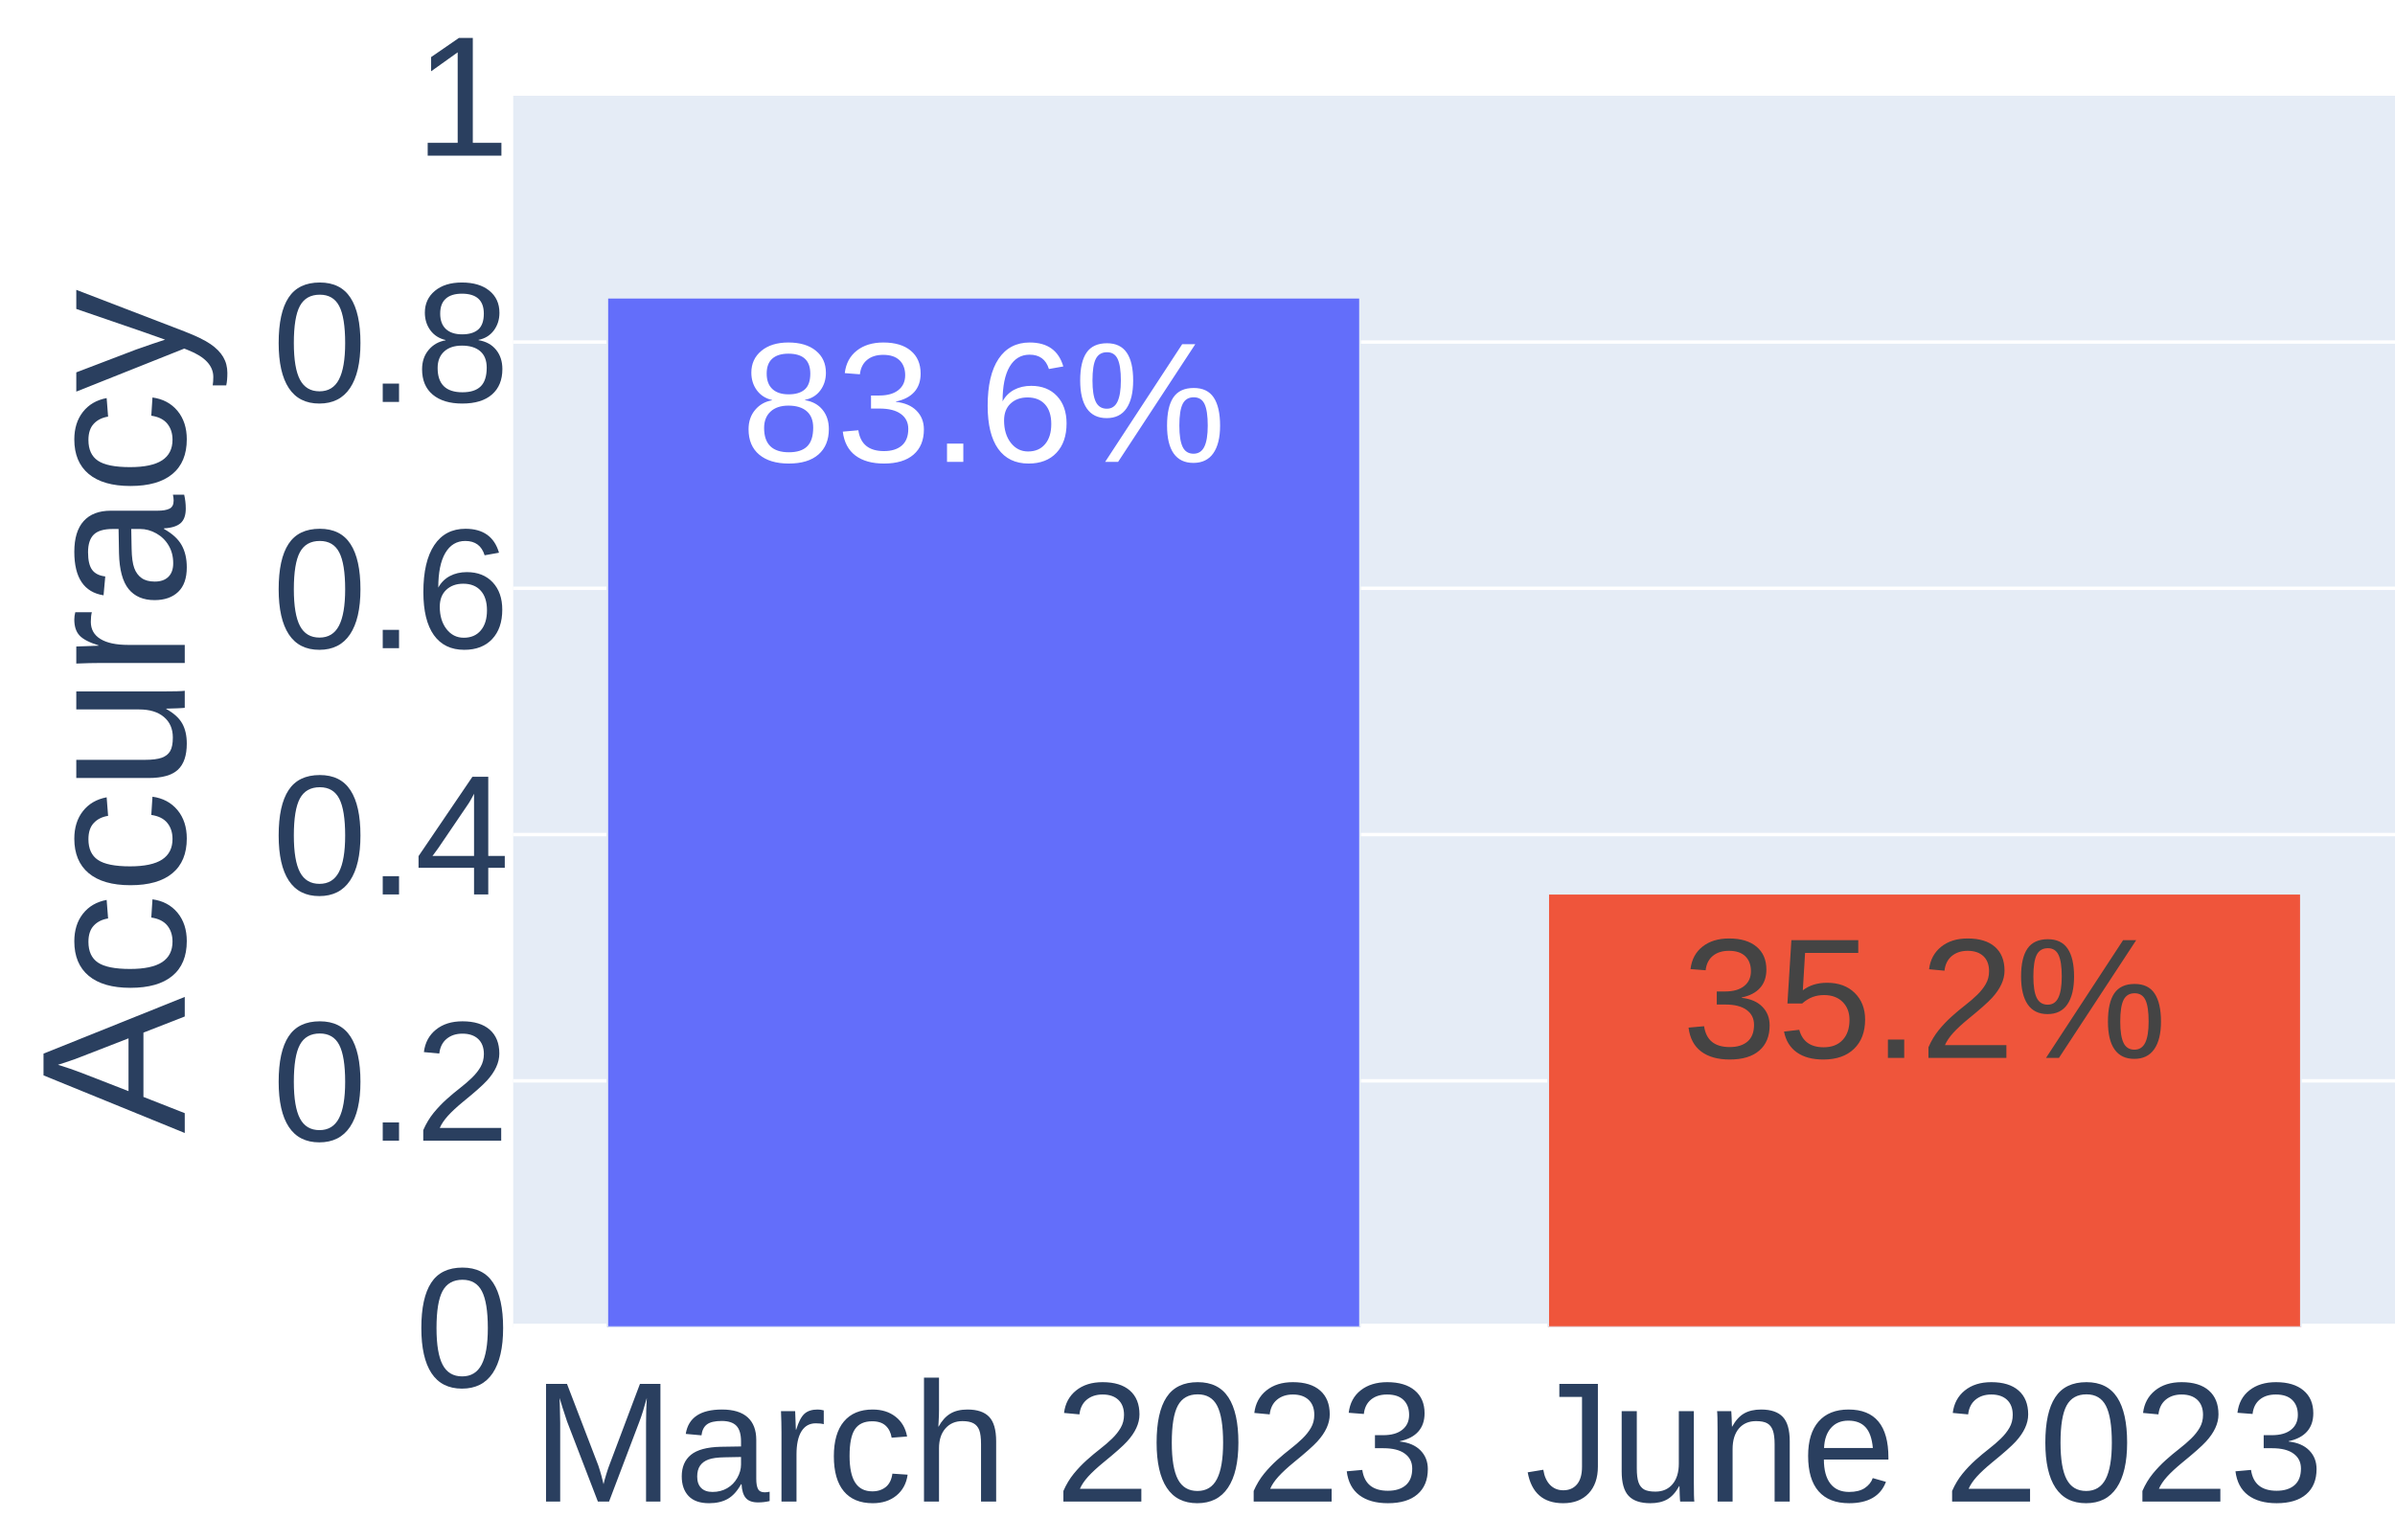
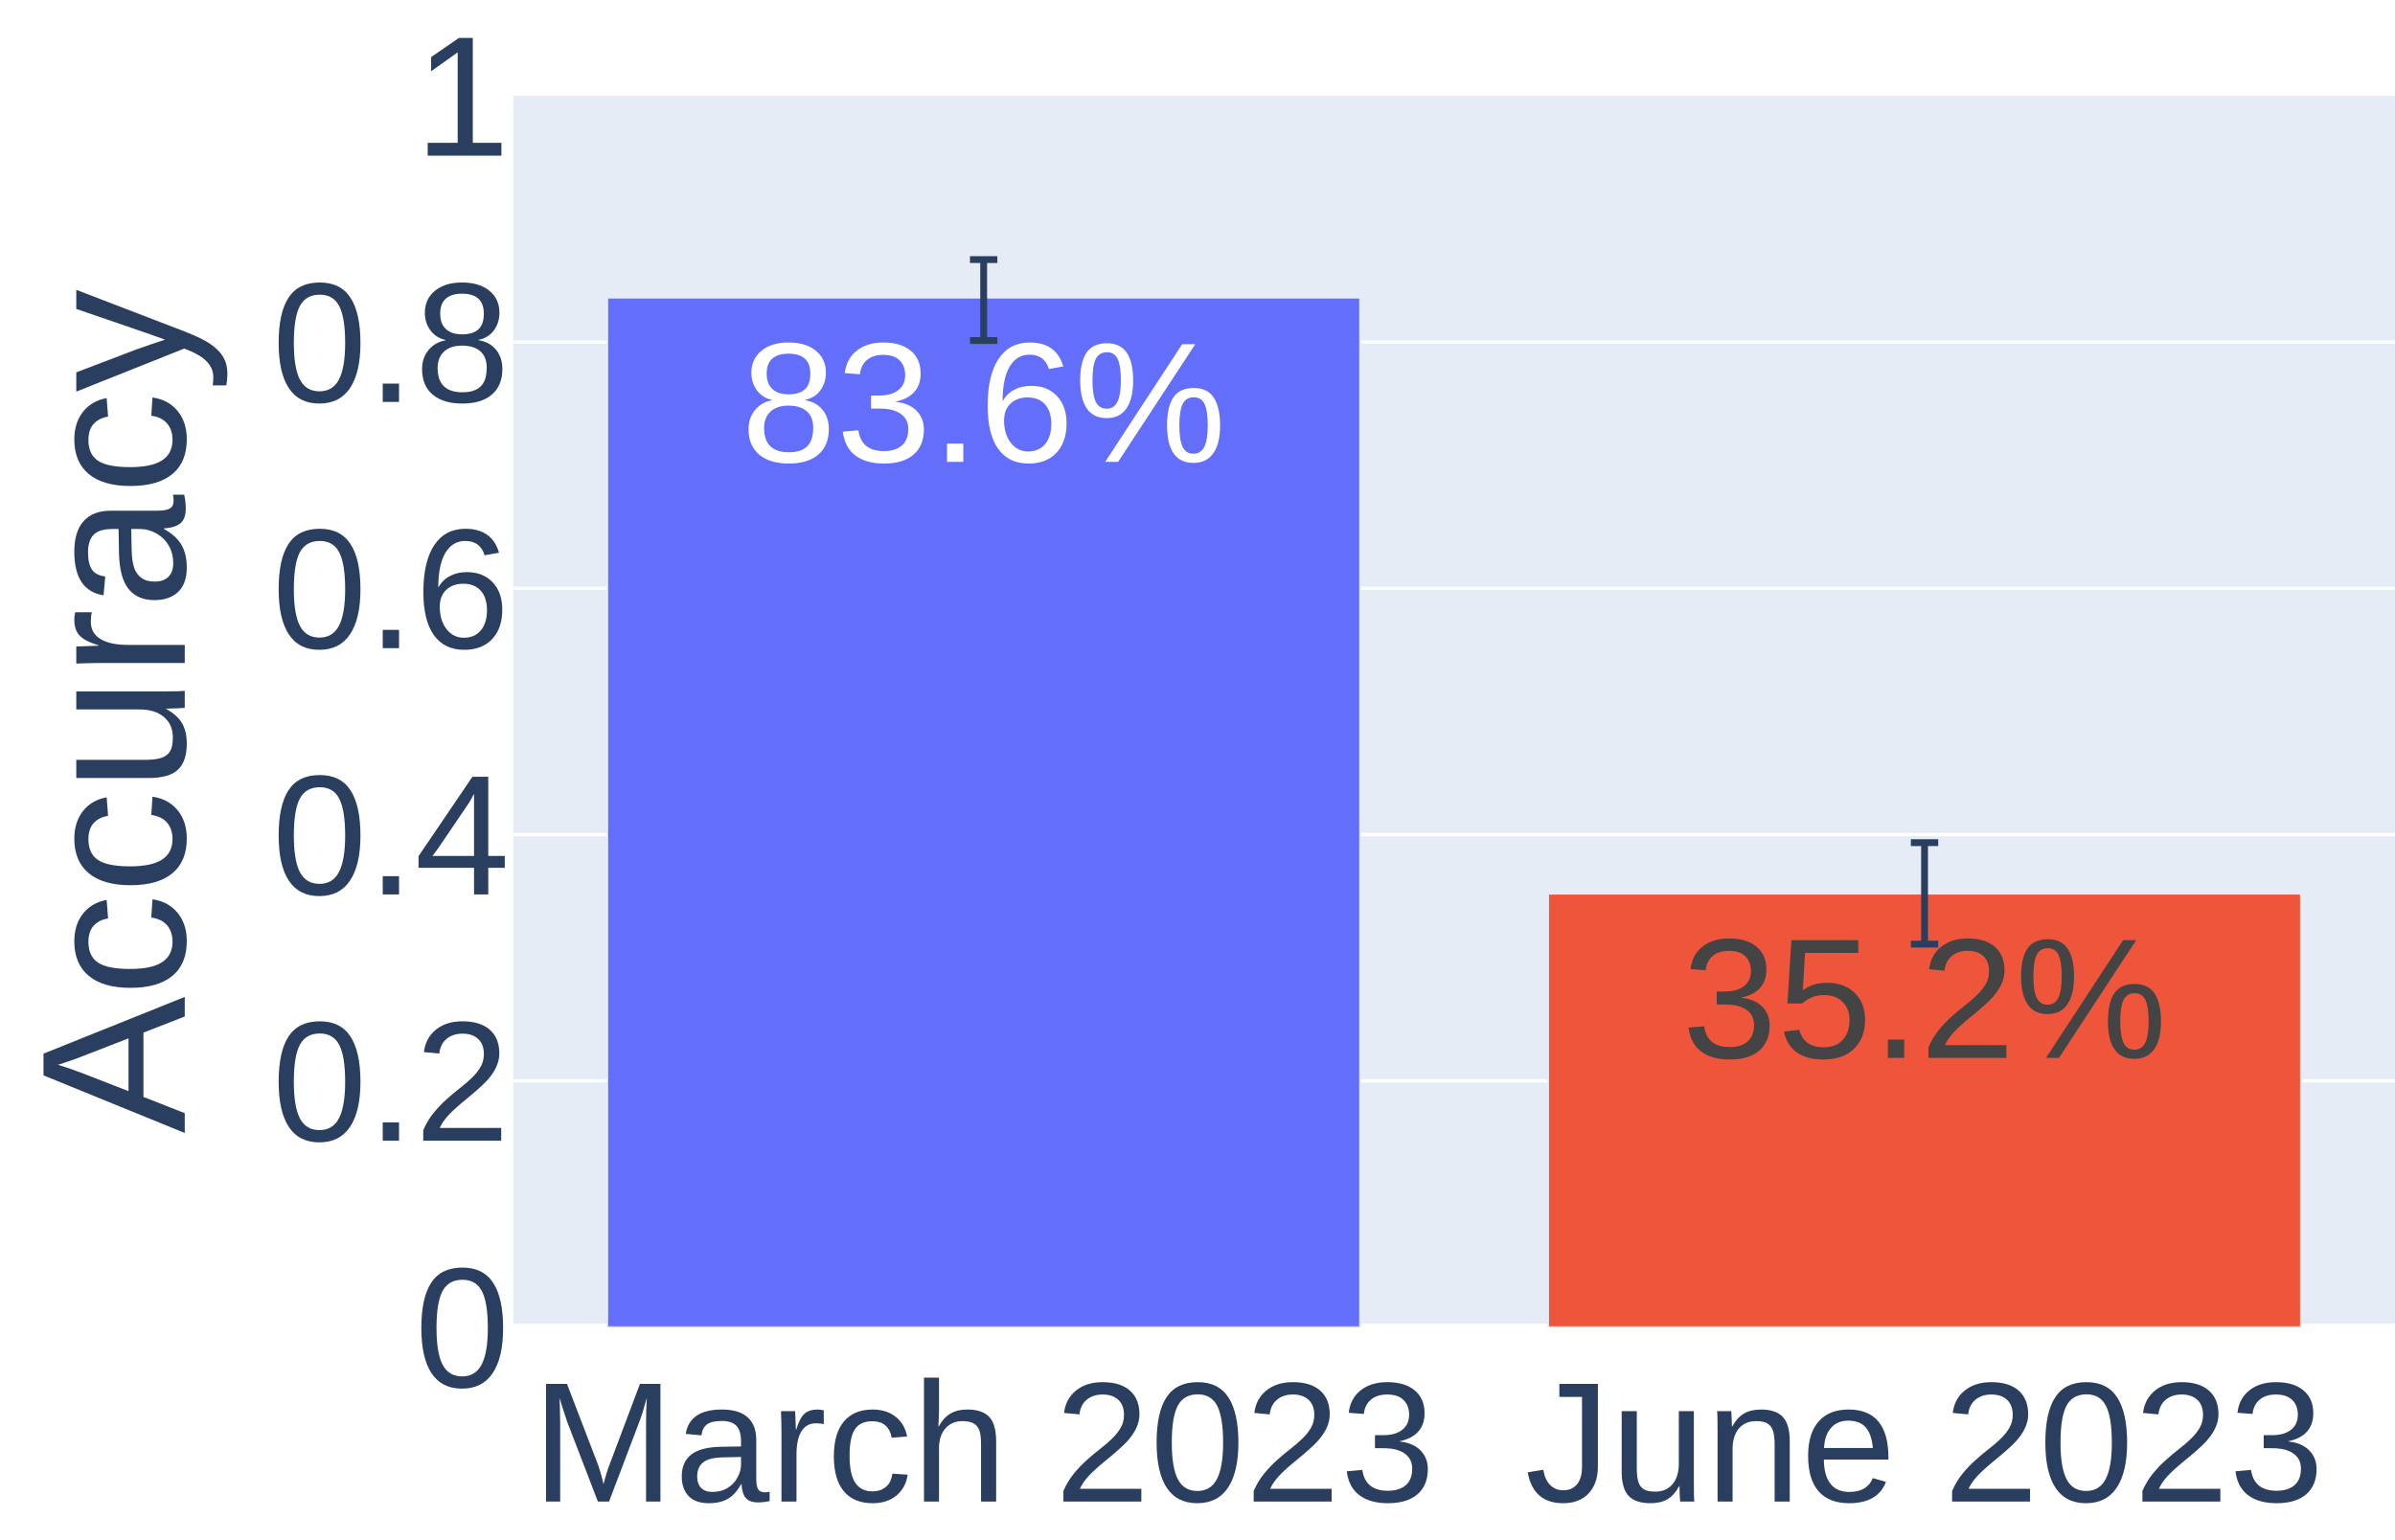
<svg xmlns="http://www.w3.org/2000/svg" class="main-svg" width="700" height="450" style="" viewBox="0 0 700 450">
  <rect x="0" y="0" width="700" height="450" style="fill: rgb(255, 255, 255); fill-opacity: 1;" />
-   <defs id="defs-adb610">
+   <defs id="defs-119ddf">
    <g class="clips">
-       <clipPath id="clipadb610xyplot" class="plotclip">
+       <clipPath id="clip119ddfxyplot" class="plotclip">
        <rect width="550" height="360" />
      </clipPath>
-       <clipPath class="axesclip" id="clipadb610x">
+       <clipPath class="axesclip" id="clip119ddfx">
        <rect x="150" y="0" width="550" height="450" />
      </clipPath>
-       <clipPath class="axesclip" id="clipadb610y">
+       <clipPath class="axesclip" id="clip119ddfy">
        <rect x="0" y="28" width="700" height="360" />
      </clipPath>
-       <clipPath class="axesclip" id="clipadb610xy">
+       <clipPath class="axesclip" id="clip119ddfxy">
        <rect x="150" y="28" width="550" height="360" />
      </clipPath>
    </g>
    <g class="gradients" />
    <g class="patterns" />
  </defs>
  <g class="bglayer">
    <rect class="bg" x="150" y="28" width="550" height="360" style="fill: rgb(229, 236, 246); fill-opacity: 1; stroke-width: 0;" />
  </g>
  <g class="layer-below">
    <g class="imagelayer" />
    <g class="shapelayer" />
  </g>
  <g class="cartesianlayer">
    <g class="subplot xy">
      <g class="layer-subplot">
        <g class="shapelayer" />
        <g class="imagelayer" />
      </g>
      <g class="minor-gridlayer">
        <g class="x" />
        <g class="y" />
      </g>
      <g class="gridlayer">
        <g class="x" />
        <g class="y">
          <path class="ygrid crisp" transform="translate(0,316)" d="M150,0h550" style="stroke: rgb(255, 255, 255); stroke-opacity: 1; stroke-width: 1px;" />
          <path class="ygrid crisp" transform="translate(0,244)" d="M150,0h550" style="stroke: rgb(255, 255, 255); stroke-opacity: 1; stroke-width: 1px;" />
          <path class="ygrid crisp" transform="translate(0,172)" d="M150,0h550" style="stroke: rgb(255, 255, 255); stroke-opacity: 1; stroke-width: 1px;" />
          <path class="ygrid crisp" transform="translate(0,100)" d="M150,0h550" style="stroke: rgb(255, 255, 255); stroke-opacity: 1; stroke-width: 1px;" />
        </g>
      </g>
      <g class="zerolinelayer">
        <path class="yzl zl crisp" transform="translate(0,388)" d="M150,0h550" style="stroke: rgb(255, 255, 255); stroke-opacity: 1; stroke-width: 2px;" />
      </g>
      <path class="xlines-below" />
      <path class="ylines-below" />
      <g class="overlines-below" />
      <g class="xaxislayer-below" />
      <g class="yaxislayer-below" />
      <g class="overaxes-below" />
-       <g class="plot" transform="translate(150,28)" clip-path="url(#clipadb610xyplot)">
+       <g class="plot" transform="translate(150,28)" clip-path="url(#clip119ddfxyplot)">
        <g class="barlayer mlayer">
          <g class="trace bars" style="opacity: 1;">
            <g class="points">
              <g class="point">
                <path d="M27.5,360V59.04H247.5V360Z" style="vector-effect: none; opacity: 1; stroke-width: 0.5px; fill: rgb(99, 110, 250); fill-opacity: 1; stroke: rgb(229, 236, 246); stroke-opacity: 1;" />
                <text class="bartext bartext-inside" text-anchor="middle" data-notex="1" x="0" y="0" style="font-family: Arial; font-size: 50px; fill: rgb(255, 255, 255); fill-opacity: 1; white-space: pre;" transform="translate(137.5,107.04)">83.6%</text>
              </g>
              <g class="point">
                <path d="M302.5,360V233.28H522.5V360Z" style="vector-effect: none; opacity: 1; stroke-width: 0.5px; fill: rgb(239, 85, 59); fill-opacity: 1; stroke: rgb(229, 236, 246); stroke-opacity: 1;" />
                <text class="bartext bartext-inside" text-anchor="middle" data-notex="1" x="0" y="0" style="font-family: Arial; font-size: 50px; fill: rgb(68, 68, 68); fill-opacity: 1; white-space: pre;" transform="translate(412.5,281.28)">35.2%</text>
              </g>
+             </g>
+             <g class="errorbar" style="opacity: 1;">
+               <path class="yerror" d="M133.5,47.89h8m-4,0V71.56m-4,0h8" style="vector-effect: none; stroke-width: 2px; stroke: rgb(42, 63, 95); stroke-opacity: 1;" />
+             </g>
+             <g class="errorbar" style="opacity: 1;">
+               <path class="yerror" d="M408.5,218.36h8m-4,0V248.03m-4,0h8" style="vector-effect: none; stroke-width: 2px; stroke: rgb(42, 63, 95); stroke-opacity: 1;" />
            </g>
          </g>
        </g>
      </g>
      <g class="overplot" />
      <path class="xlines-above crisp" d="M0,0" style="fill: none;" />
      <path class="ylines-above crisp" d="M0,0" style="fill: none;" />
      <g class="overlines-above" />
      <g class="xaxislayer-above">
        <g class="xtick">
          <text text-anchor="middle" x="0" y="439" transform="translate(287.5,0)" style="font-family: Arial; font-size: 50px; fill: rgb(42, 63, 95); fill-opacity: 1; white-space: pre; opacity: 1;">March 2023</text>
        </g>
        <g class="xtick">
          <text text-anchor="middle" x="0" y="439" transform="translate(562.5,0)" style="font-family: Arial; font-size: 50px; fill: rgb(42, 63, 95); fill-opacity: 1; white-space: pre; opacity: 1;">June 2023</text>
        </g>
      </g>
      <g class="yaxislayer-above">
        <g class="ytick">
          <text text-anchor="end" x="149" y="17.5" transform="translate(0,388)" style="font-family: Arial; font-size: 50px; fill: rgb(42, 63, 95); fill-opacity: 1; white-space: pre; opacity: 1;">0</text>
        </g>
        <g class="ytick">
          <text text-anchor="end" x="149" y="17.5" style="font-family: Arial; font-size: 50px; fill: rgb(42, 63, 95); fill-opacity: 1; white-space: pre; opacity: 1;" transform="translate(0,316)">0.2</text>
        </g>
        <g class="ytick">
          <text text-anchor="end" x="149" y="17.5" style="font-family: Arial; font-size: 50px; fill: rgb(42, 63, 95); fill-opacity: 1; white-space: pre; opacity: 1;" transform="translate(0,244)">0.4</text>
        </g>
        <g class="ytick">
          <text text-anchor="end" x="149" y="17.5" style="font-family: Arial; font-size: 50px; fill: rgb(42, 63, 95); fill-opacity: 1; white-space: pre; opacity: 1;" transform="translate(0,172)">0.6</text>
        </g>
        <g class="ytick">
          <text text-anchor="end" x="149" y="17.5" style="font-family: Arial; font-size: 50px; fill: rgb(42, 63, 95); fill-opacity: 1; white-space: pre; opacity: 1;" transform="translate(0,100)">0.8</text>
        </g>
        <g class="ytick">
          <text text-anchor="end" x="149" y="17.5" style="font-family: Arial; font-size: 50px; fill: rgb(42, 63, 95); fill-opacity: 1; white-space: pre; opacity: 1;" transform="translate(0,28)">1</text>
        </g>
      </g>
      <g class="overaxes-above" />
    </g>
  </g>
  <g class="polarlayer" />
  <g class="smithlayer" />
  <g class="ternarylayer" />
  <g class="geolayer" />
  <g class="funnelarealayer" />
  <g class="pielayer" />
  <g class="iciclelayer" />
  <g class="treemaplayer" />
  <g class="sunburstlayer" />
  <g class="glimages" />
-   <defs id="topdefs-adb610">
+   <defs id="topdefs-119ddf">
    <g class="clips" />
  </defs>
  <g class="layer-above">
    <g class="imagelayer" />
    <g class="shapelayer" />
  </g>
  <g class="infolayer">
    <g class="g-gtitle" />
    <g class="g-xtitle" />
    <g class="g-ytitle" transform="translate(31.01562,0)">
      <text class="ytitle" transform="rotate(-90,22.98438,208)" x="22.984" y="208" text-anchor="middle" style="font-family: Arial; font-size: 60px; fill: rgb(42, 63, 95); opacity: 1; font-weight: normal; white-space: pre;">Accuracy</text>
    </g>
  </g>
</svg>
